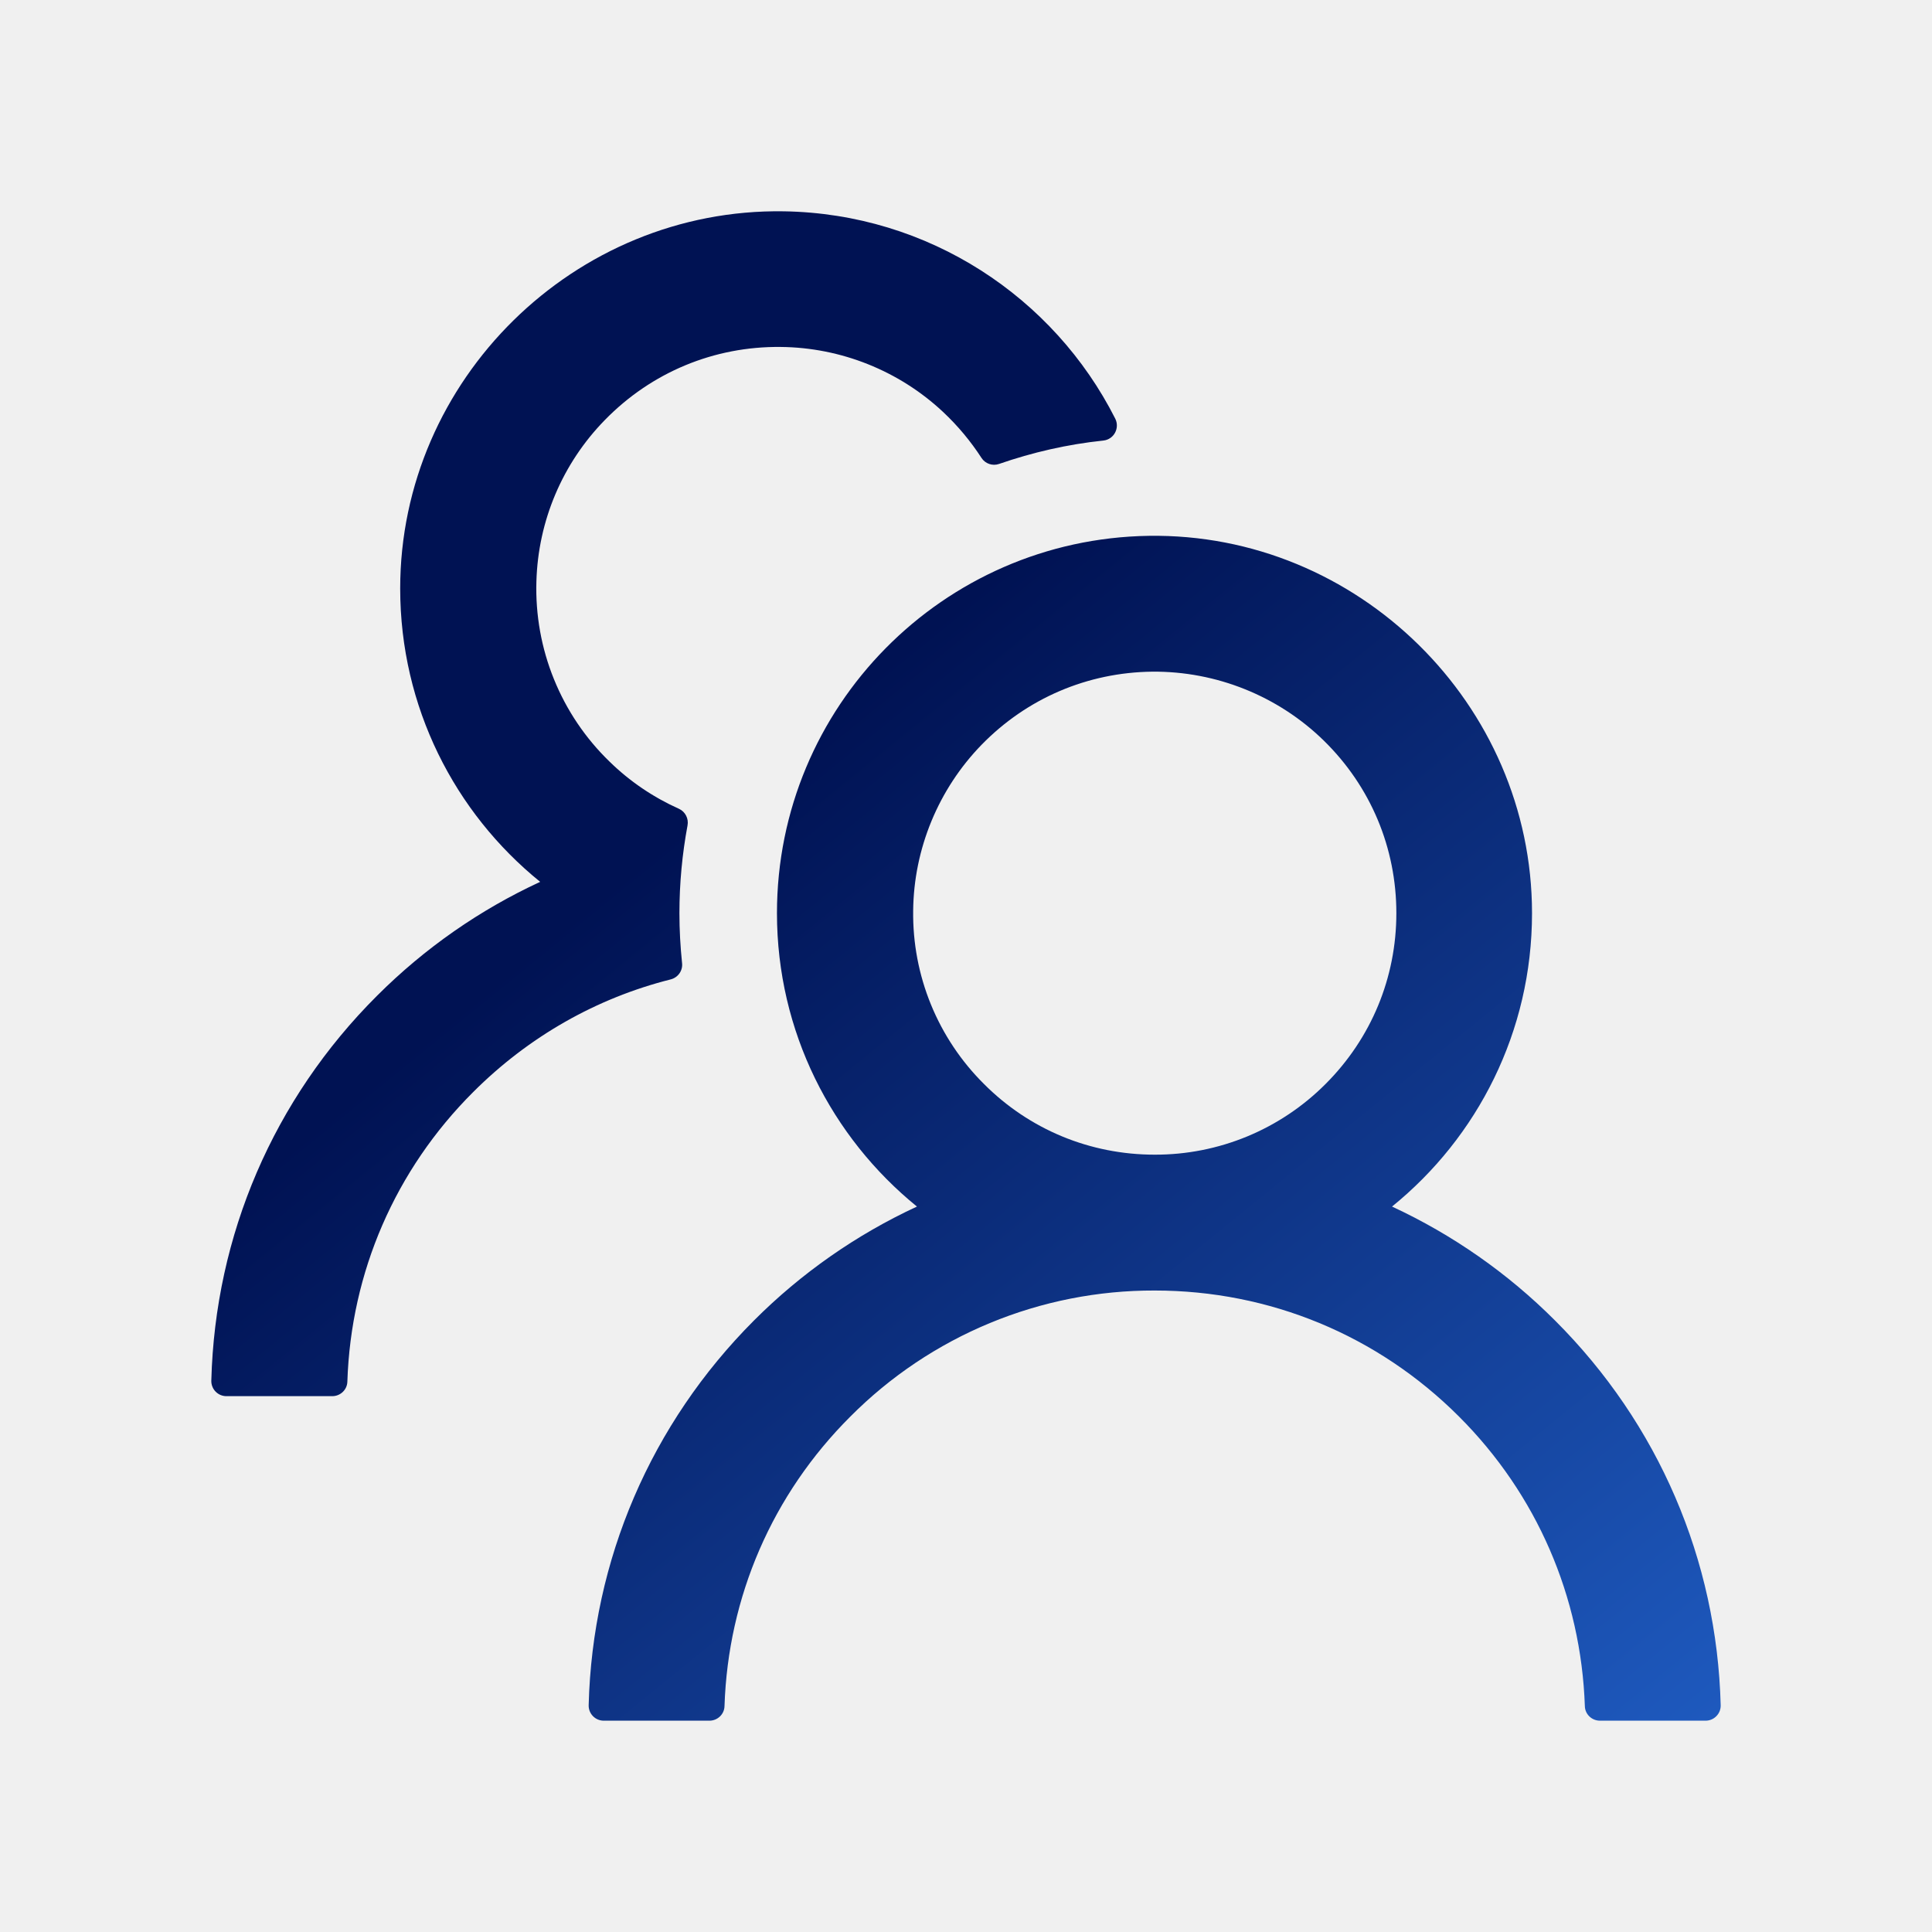
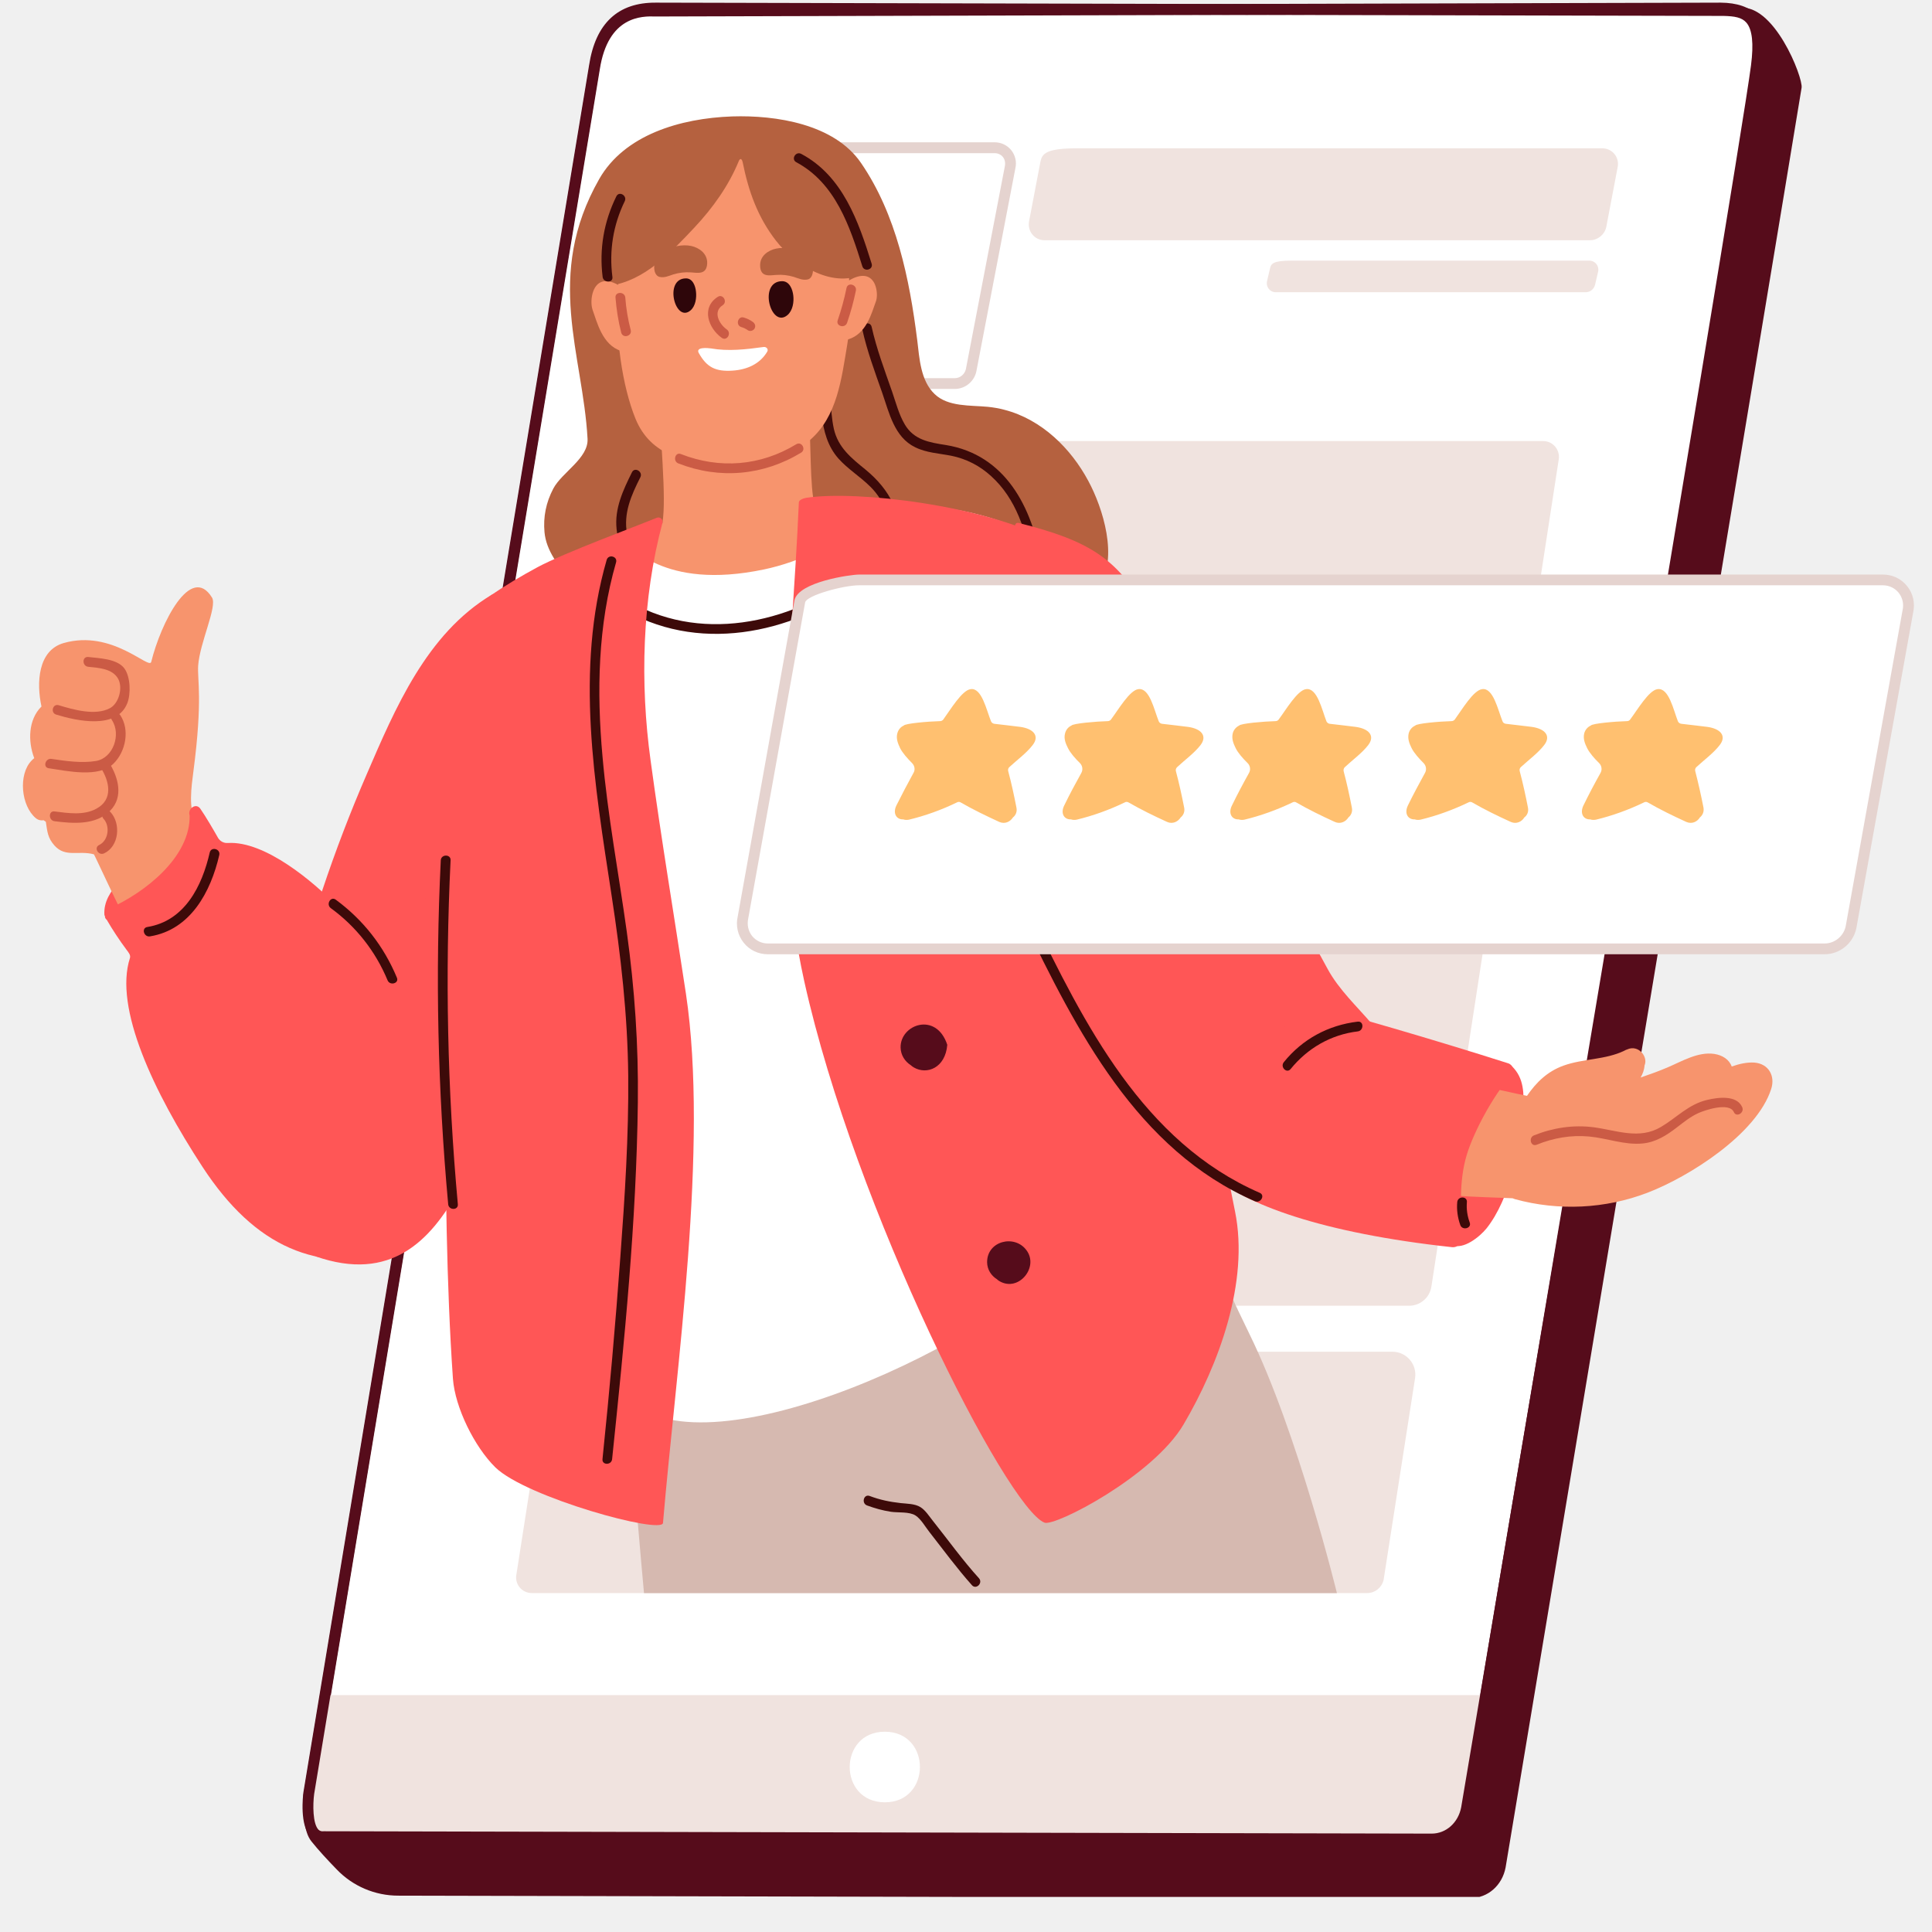
- <svg xmlns="http://www.w3.org/2000/svg" width="72" height="72" viewBox="0 0 72 72" fill="none">
-   <mask id="mask0_329_822" style="mask-type:alpha" maskUnits="userSpaceOnUse" x="0" y="0" width="72" height="72">
-     <path d="M57.952 49.212C56.192 47.45 54.135 46.013 51.877 44.965C55.062 42.384 57.094 38.447 57.094 34.031C57.094 26.241 50.597 19.849 42.806 19.969C35.135 20.088 28.955 26.339 28.955 34.031C28.955 38.447 30.994 42.384 34.172 44.965C31.913 46.012 29.856 47.45 28.097 49.212C24.258 53.058 22.078 58.134 21.938 63.548C21.936 63.623 21.949 63.698 21.976 63.768C22.004 63.838 22.045 63.901 22.097 63.955C22.15 64.009 22.212 64.052 22.282 64.081C22.351 64.11 22.425 64.125 22.5 64.125H26.438C26.74 64.125 26.993 63.886 27 63.584C27.134 59.505 28.786 55.687 31.69 52.791C33.176 51.297 34.944 50.112 36.89 49.306C38.837 48.5 40.924 48.088 43.031 48.094C47.313 48.094 51.342 49.76 54.373 52.791C57.27 55.687 58.922 59.505 59.063 63.584C59.07 63.886 59.323 64.125 59.625 64.125H63.563C63.638 64.125 63.712 64.11 63.781 64.081C63.85 64.052 63.913 64.009 63.965 63.955C64.018 63.901 64.059 63.838 64.087 63.768C64.114 63.698 64.127 63.623 64.125 63.548C63.984 58.134 61.805 53.058 57.952 49.212ZM43.031 43.031C40.627 43.031 38.363 42.096 36.668 40.395C35.818 39.551 35.146 38.544 34.693 37.435C34.24 36.327 34.015 35.138 34.031 33.94C34.053 31.634 34.974 29.405 36.584 27.752C38.271 26.023 40.528 25.059 42.94 25.031C45.324 25.01 47.637 25.938 49.339 27.605C51.082 29.313 52.038 31.598 52.038 34.031C52.038 36.436 51.103 38.693 49.402 40.395C48.567 41.233 47.574 41.898 46.481 42.351C45.387 42.803 44.215 43.035 43.031 43.031ZM25.418 35.887C25.355 35.276 25.32 34.657 25.32 34.031C25.32 32.913 25.425 31.823 25.622 30.762C25.671 30.509 25.538 30.248 25.306 30.143C24.349 29.714 23.471 29.123 22.711 28.378C21.816 27.511 21.112 26.466 20.644 25.311C20.175 24.156 19.953 22.916 19.99 21.67C20.053 19.413 20.96 17.269 22.542 15.652C24.279 13.873 26.613 12.902 29.096 12.93C31.338 12.951 33.504 13.816 35.142 15.349C35.698 15.87 36.176 16.446 36.577 17.065C36.717 17.283 36.992 17.374 37.231 17.29C38.468 16.861 39.776 16.558 41.119 16.418C41.513 16.376 41.738 15.954 41.562 15.602C39.277 11.081 34.608 7.959 29.208 7.875C21.41 7.755 14.914 14.147 14.914 21.93C14.914 26.346 16.945 30.284 20.131 32.864C17.895 33.898 15.835 35.325 14.049 37.111C10.195 40.957 8.016 46.033 7.875 51.455C7.873 51.53 7.886 51.604 7.914 51.674C7.941 51.744 7.982 51.808 8.035 51.861C8.087 51.915 8.15 51.958 8.219 51.987C8.288 52.016 8.363 52.031 8.438 52.031H12.382C12.685 52.031 12.938 51.792 12.945 51.49C13.078 47.412 14.731 43.594 17.635 40.697C19.702 38.63 22.233 37.195 24.996 36.499C25.27 36.429 25.453 36.169 25.418 35.887Z" fill="#E14D2A" />
-   </mask>
-   <g mask="url(#mask0_329_822)">
-     <rect width="72" height="72" fill="url(#paint0_linear_329_822)" />
+ <svg xmlns="http://www.w3.org/2000/svg" width="72" zoomAndPan="magnify" viewBox="0 0 54 54" height="72" preserveAspectRatio="xMidYMid meet" version="1.0">
+   <defs>
+     <clipPath id="ce5040490f">
+       <path d="M 8 0.031 L 51 0.031 L 51 53.02 L 8 53.02 Z M 8 0.031 " clip-rule="nonzero" />
+     </clipPath>
+     <clipPath id="60729d6d11">
+       <path d="M 8 0.031 L 50 0.031 L 50 52 L 8 52 Z M 8 0.031 " clip-rule="nonzero" />
+     </clipPath>
+     <clipPath id="9cc60012a6">
+       <path d="M 8 0.031 L 50 0.031 L 50 52 L 8 52 Z M 8 0.031 " clip-rule="nonzero" />
+     </clipPath>
+     <clipPath id="d5f0d50f96">
+       <path d="M 0.492 16 L 7 16 L 7 26 L 0.492 26 Z M 0.492 16 " clip-rule="nonzero" />
+     </clipPath>
+     <clipPath id="a422ecc899">
+       <path d="M 20 16 L 53.508 16 L 53.508 27 L 20 27 Z M 20 16 " clip-rule="nonzero" />
+     </clipPath>
+     <clipPath id="1358870723">
+       <path d="M 20.594 16.051 L 53.496 16.051 L 53.496 26.703 L 20.594 26.703 Z M 20.594 16.051 " clip-rule="nonzero" />
+     </clipPath>
+   </defs>
+   <g clip-path="url(#ce5040490f)">
+     <path fill="#560c1b" d="M 50.355 2.453 C 49.926 5.117 42.098 52.109 42.082 52.195 C 41.988 52.699 41.582 53.051 41.109 53.051 L 11.129 52.984 C 10.48 52.984 9.859 52.719 9.41 52.25 C 9.16 51.992 8.898 51.711 8.703 51.465 C 8.488 51.195 8.434 50.664 8.609 49.656 L 17.938 2.383 C 17.988 2.102 18.258 1.879 18.543 1.879 L 48.574 0.227 C 49.57 0.035 50.402 2.172 50.355 2.453 " fill-opacity="1" fill-rule="nonzero" />
  </g>
-   <defs>
-     <linearGradient id="paint0_linear_329_822" x1="29" y1="28" x2="68" y2="76" gradientUnits="userSpaceOnUse">
-       <stop stop-color="#001253" />
-       <stop offset="1" stop-color="#256AD7" />
-     </linearGradient>
-   </defs>
+   <g clip-path="url(#60729d6d11)">
+     <path fill="#ffffff" d="M 49.215 1.176 C 49.129 3.273 44.27 30.938 42.094 44.004 C 41.883 45.254 41.699 46.367 41.539 47.309 C 41.195 49.375 40.992 50.609 40.988 50.625 C 40.895 51.129 40.488 51.484 40.016 51.48 L 9.059 51.414 C 8.723 51.414 8.629 50.199 8.629 50.199 L 16.613 1.93 C 16.875 0.199 18.082 0.309 18.367 0.309 L 48.094 0.227 C 48.379 0.227 49.25 0.273 49.215 1.176 " fill-opacity="1" fill-rule="nonzero" />
+     <path fill="#560c1b" d="M 8.781 50.203 C 8.824 50.715 8.957 51.227 9.062 51.266 L 40.016 51.332 C 40.422 51.332 40.758 51.031 40.84 50.598 C 40.848 50.547 41.074 49.191 41.391 47.281 C 41.547 46.344 41.734 45.227 41.941 43.977 C 42.637 39.816 43.59 34.25 44.598 28.352 C 46.664 16.277 49.008 2.59 49.062 1.172 L 49.215 1.176 L 49.062 1.172 C 49.074 0.938 49.016 0.762 48.895 0.633 C 48.734 0.469 48.461 0.379 48.094 0.379 L 18.367 0.461 L 18.32 0.461 C 17.953 0.449 16.992 0.434 16.762 1.953 Z M 40.016 51.633 C 40.012 51.633 9.059 51.566 9.059 51.566 C 8.645 51.562 8.52 50.715 8.48 50.211 C 8.48 50.199 8.48 50.188 8.48 50.176 L 16.465 1.906 C 16.641 0.727 17.27 0.137 18.324 0.156 L 18.367 0.156 L 48.094 0.074 C 48.551 0.078 48.895 0.195 49.113 0.426 C 49.293 0.613 49.379 0.867 49.363 1.184 C 49.309 2.621 47.066 15.73 44.895 28.402 C 43.887 34.301 42.934 39.867 42.242 44.027 C 42.031 45.277 41.848 46.391 41.691 47.332 C 41.164 50.488 41.137 50.645 41.133 50.66 C 41.027 51.23 40.566 51.633 40.016 51.633 " fill-opacity="1" fill-rule="nonzero" />
+   </g>
+   <path fill="#f0e3df" d="M 39.387 36.496 C 39.695 36.496 39.961 36.27 40.008 35.961 L 43.562 12.875 C 43.625 12.594 43.418 12.328 43.133 12.328 L 20.352 12.328 C 19.484 12.328 19.375 12.484 19.328 12.695 L 15.777 35.766 C 15.719 36.148 16.012 36.496 16.398 36.496 L 39.387 36.496 " fill-opacity="1" fill-rule="nonzero" />
+   <path fill="#f0e3df" d="M 39.551 38.523 L 38.672 44.16 C 38.621 44.375 38.43 44.527 38.215 44.527 L 14.867 44.527 C 14.578 44.527 14.371 44.266 14.438 43.98 L 15.32 38.324 C 15.367 38.012 15.637 37.781 15.953 37.781 L 38.918 37.781 C 39.312 37.781 39.613 38.133 39.551 38.523 " fill-opacity="1" fill-rule="nonzero" />
+   <path fill="#f0e3df" d="M 9.086 47.379 L 8.629 50.117 C 8.629 50.117 8.242 51.316 9.059 51.332 L 40.016 51.402 C 40.488 51.402 40.895 51.047 40.988 50.551 C 40.992 50.527 41.188 49.355 41.516 47.379 L 9.086 47.379 " fill-opacity="1" fill-rule="nonzero" />
+   <path fill="#ffffff" d="M 24.734 48.402 C 23.426 48.398 23.418 50.371 24.73 50.375 C 26.035 50.379 26.043 48.406 24.734 48.402 " fill-opacity="1" fill-rule="nonzero" />
+   <g clip-path="url(#9cc60012a6)">
+     <path fill="#560c1b" d="M 9.059 51.184 C 9.059 51.184 40.016 51.25 40.016 51.25 C 40.418 51.25 40.758 50.945 40.84 50.516 C 40.906 50.137 48.598 4.523 48.941 1.828 C 49.02 1.215 48.977 0.824 48.812 0.633 C 48.684 0.484 48.477 0.453 48.18 0.445 L 18.328 0.379 C 17.996 0.375 16.992 0.363 16.762 1.871 L 8.781 50.141 C 8.742 50.434 8.738 50.973 8.902 51.141 C 8.941 51.176 8.984 51.191 9.043 51.184 C 9.047 51.184 9.055 51.184 9.059 51.184 Z M 40.016 51.551 C 40.016 51.551 9.066 51.484 9.066 51.484 C 8.918 51.496 8.789 51.453 8.688 51.352 C 8.367 51.023 8.469 50.191 8.48 50.098 L 16.465 1.824 C 16.645 0.652 17.273 0.066 18.332 0.074 L 18.367 0.074 L 48.184 0.145 C 48.484 0.148 48.82 0.18 49.043 0.438 C 49.27 0.699 49.332 1.152 49.242 1.863 C 48.922 4.371 41.195 50.266 41.137 50.57 C 41.027 51.148 40.566 51.551 40.016 51.551 " fill-opacity="1" fill-rule="nonzero" />
+   </g>
+   <path fill="#ffffff" d="M 27.801 4.129 L 21.891 4.129 C 21.676 4.129 20.918 4.281 20.867 4.496 L 19.777 10.176 C 19.715 10.457 19.922 10.719 20.207 10.719 L 26.688 10.719 C 26.902 10.719 27.094 10.566 27.141 10.355 L 28.234 4.672 C 28.297 4.391 28.09 4.129 27.801 4.129 " fill-opacity="1" fill-rule="nonzero" />
+   <path fill="#e5d3cf" d="M 21.891 4.281 C 21.645 4.281 21.074 4.434 21.012 4.539 L 19.926 10.203 C 19.902 10.301 19.926 10.391 19.98 10.461 C 20.035 10.531 20.117 10.57 20.207 10.57 L 26.688 10.57 C 26.832 10.57 26.961 10.465 26.996 10.32 L 28.086 4.645 C 28.105 4.551 28.086 4.457 28.031 4.387 C 27.977 4.32 27.891 4.281 27.801 4.281 Z M 26.688 10.871 L 20.207 10.871 C 20.023 10.871 19.855 10.789 19.742 10.648 C 19.629 10.508 19.59 10.324 19.629 10.145 L 20.719 4.465 C 20.805 4.09 21.789 3.977 21.891 3.977 L 27.801 3.977 C 27.984 3.977 28.152 4.059 28.266 4.199 C 28.379 4.344 28.422 4.527 28.379 4.707 L 27.289 10.383 C 27.227 10.668 26.973 10.871 26.688 10.871 " fill-opacity="1" fill-rule="nonzero" />
+   <path fill="#b5613f" d="M 28.07 11.453 C 27.922 11.414 27.77 11.387 27.613 11.371 C 27.121 11.324 26.5 11.375 26.125 11.016 C 25.73 10.641 25.699 10.02 25.637 9.508 C 25.422 7.801 25.055 5.996 24.066 4.555 C 23.32 3.465 21.688 3.215 20.465 3.254 C 19.012 3.305 17.449 3.77 16.746 5.008 C 15.211 7.711 16.293 9.898 16.422 12.262 C 16.453 12.809 15.707 13.199 15.465 13.656 C 15.262 14.043 15.18 14.445 15.219 14.875 C 15.312 15.895 16.602 16.723 17.215 17.531 C 17.301 17.645 17.438 17.664 17.555 17.629 C 18.375 18.129 19.57 18.113 20.492 18.172 C 22.141 18.277 23.797 18.27 25.445 18.148 C 26.363 18.082 27.293 18.039 28.199 17.875 C 28.992 17.73 30.047 17.523 30.453 16.793 C 30.504 16.707 30.539 16.617 30.598 16.539 C 30.637 16.488 30.68 16.441 30.715 16.391 C 31.266 15.598 30.828 14.199 30.418 13.441 C 29.938 12.543 29.121 11.723 28.07 11.453 " fill-opacity="1" fill-rule="nonzero" />
+   <path fill="#f7946d" d="M 25.176 14.516 C 21.738 13.594 18.027 14.172 15.203 16.395 C 15.125 16.453 15.09 16.527 15.086 16.598 C 14.629 17.227 15.52 18.793 15.84 19.289 C 16.707 20.637 18.078 21.863 19.652 22.281 C 23.523 23.312 24.965 18.008 25.293 15.113 C 25.473 14.953 25.477 14.598 25.176 14.516 " fill-opacity="1" fill-rule="nonzero" />
+   <path fill="#f7946d" d="M 18.32 9.781 C 18.387 10.848 18.461 11.906 18.52 12.965 C 18.559 13.699 18.574 14.227 18.516 14.613 C 18.453 15.004 18.234 15.223 18 15.406 C 18.762 16.141 20.301 16.094 21.281 15.938 C 22.176 15.793 23.113 15.262 23.672 14.547 C 23.488 14.48 23.211 14.398 23.031 14.352 C 22.91 14.316 22.812 14.227 22.773 14.109 C 22.629 13.672 22.672 12.191 22.605 11.617 C 22.5 10.727 22.293 10.535 22.199 9.648 C 22.191 9.578 22.148 9.531 22.098 9.504 C 21.785 8.848 21.043 8.762 20.352 8.848 C 19.668 8.934 18.707 8.969 18.203 9.469 C 18.082 9.59 18.188 9.754 18.32 9.781 " fill-opacity="1" fill-rule="nonzero" />
+   <path fill="#f0e3df" d="M 44.781 4.145 L 30.105 4.145 C 29.238 4.145 29.129 4.297 29.082 4.512 L 28.766 6.168 C 28.703 6.453 28.91 6.715 29.195 6.715 L 44.441 6.715 C 44.656 6.715 44.848 6.559 44.895 6.348 L 45.211 4.688 C 45.277 4.406 45.07 4.145 44.781 4.145 " fill-opacity="1" fill-rule="nonzero" />
+   <path fill="#f0e3df" d="M 44.422 7.285 L 36.082 7.285 C 35.59 7.285 35.527 7.371 35.5 7.492 L 35.414 7.859 C 35.379 8.02 35.496 8.168 35.656 8.168 L 44.32 8.168 C 44.445 8.168 44.551 8.082 44.582 7.961 L 44.668 7.594 C 44.703 7.434 44.586 7.285 44.422 7.285 " fill-opacity="1" fill-rule="nonzero" />
+   <path fill="#d6b9b0" d="M 34.918 37.277 C 34.074 35.562 33.363 33.766 32.324 32.18 C 32.211 32.008 32.039 31.961 31.879 31.992 C 29.395 29.629 27.172 27.312 23.535 27.434 C 22.09 27.48 20.664 27.977 19.488 28.824 C 19.051 29.137 17.707 30.156 17.734 30.91 C 17.715 30.953 17.707 31 17.703 31.051 C 17.613 33.086 17.211 35.195 17.391 37.277 C 17.609 39.793 17.762 41.945 18 44.527 L 37.367 44.527 C 37.367 44.527 36.273 40.035 34.918 37.277 " fill-opacity="1" fill-rule="nonzero" />
+   <path fill="#3d0a09" d="M 24.102 9.207 C 24.234 9.809 24.453 10.395 24.656 10.973 C 24.852 11.535 24.996 12.219 25.578 12.5 C 25.891 12.656 26.246 12.672 26.586 12.738 C 27.008 12.824 27.383 13.016 27.699 13.305 C 28.406 13.941 28.691 14.875 28.844 15.785 C 28.871 15.957 29.133 15.887 29.105 15.715 C 28.852 14.176 28.098 12.707 26.434 12.438 C 25.977 12.367 25.543 12.297 25.289 11.863 C 25.125 11.586 25.039 11.25 24.934 10.945 C 24.727 10.352 24.5 9.75 24.363 9.137 C 24.324 8.965 24.062 9.035 24.102 9.207 " fill-opacity="1" fill-rule="nonzero" />
+   <path fill="#3d0a09" d="M 17.664 13.199 C 17.414 13.703 17.172 14.215 17.234 14.789 C 17.293 15.363 17.609 15.871 17.91 16.348 C 18.004 16.496 18.238 16.359 18.145 16.211 C 17.891 15.812 17.621 15.395 17.527 14.922 C 17.418 14.348 17.645 13.84 17.898 13.34 C 17.977 13.184 17.742 13.043 17.664 13.199 " fill-opacity="1" fill-rule="nonzero" />
+   <path fill="#3d0a09" d="M 22.922 10.258 C 22.961 11.098 22.836 12.141 23.434 12.816 C 23.699 13.113 24.047 13.324 24.328 13.605 C 24.758 14.031 24.945 14.617 24.844 15.215 C 24.816 15.387 25.078 15.461 25.105 15.289 C 25.258 14.391 24.871 13.684 24.191 13.125 C 23.797 12.805 23.422 12.508 23.305 11.98 C 23.188 11.43 23.223 10.82 23.195 10.258 C 23.188 10.082 22.914 10.082 22.922 10.258 " fill-opacity="1" fill-rule="nonzero" />
+   <path fill="#f7946d" d="M 23.516 6.207 C 23.473 5.988 23.793 5.988 23.707 5.789 C 23.227 4.641 22.086 4.148 20.91 4.051 C 20.82 4.043 20.75 4.059 20.688 4.09 C 19.793 4.102 19.25 4.082 18.562 4.68 C 16.906 6.121 17.031 9.898 17.762 11.703 C 18.188 12.746 19.184 12.938 20.184 12.996 C 21.02 13.043 21.891 12.938 22.633 12.305 C 23.402 11.645 23.52 10.586 23.68 9.637 C 23.855 8.621 23.723 7.227 23.516 6.207 " fill-opacity="1" fill-rule="nonzero" />
+   <path fill="#ffffff" d="M 30.836 20.828 C 31.027 20.309 31.176 19.773 31.281 19.223 C 31.289 19.184 31.281 19.152 31.27 19.121 C 31.223 17.695 30.262 15.887 29.125 15.062 C 29.074 15.027 29.027 15.023 28.984 15.043 C 28.914 14.992 28.84 14.945 28.758 14.906 C 27.816 14.422 26.766 14.211 25.719 14.109 C 25.191 14.059 24.184 13.852 24.109 14.094 C 23.797 15.145 22.289 15.719 21.363 15.914 C 18.473 16.523 17.621 15.16 17.48 15.23 C 16.102 15.941 14.75 16.164 13.547 17.164 C 13.289 17.379 13.039 17.605 12.801 17.848 C 11.711 18.957 11.555 20.523 11.469 22.004 C 11.406 22.062 11.375 22.168 11.449 22.254 C 11.828 22.719 12.262 23.125 12.758 23.461 C 12.961 23.598 13.172 23.719 13.383 23.84 C 13.492 27.426 15.352 36.32 17.66 39.176 C 19.789 41.141 27.605 37.738 30.477 34.578 C 32.062 32.832 31.402 24.02 30.836 20.828 " fill-opacity="1" fill-rule="nonzero" />
+   <path fill="#3d0a09" d="M 17.32 16.969 C 19.465 18.285 22.094 17.734 24.039 16.328 C 24.18 16.227 24.043 15.988 23.902 16.094 C 22.031 17.441 19.523 18.004 17.457 16.734 C 17.309 16.645 17.172 16.879 17.32 16.969 " fill-opacity="1" fill-rule="nonzero" />
+   <path fill="#ff5656" d="M 34.52 33.863 C 33.535 29.012 32.254 20.984 30.387 16.363 C 30.227 15.977 29.75 15.328 29.383 15.125 C 27.531 14.121 23.941 13.699 22.535 13.914 C 22.461 13.926 22.328 13.973 22.328 14.043 C 22.137 18.543 21.492 22.969 22.48 27.43 C 23.902 33.828 28.141 42.148 29.195 42.559 C 29.492 42.672 32.234 41.254 33.082 39.812 C 34.07 38.133 34.918 35.828 34.52 33.863 " fill-opacity="1" fill-rule="nonzero" />
+   <path fill="#560c1b" d="M 24.848 22.742 C 24.34 22.457 23.672 22.855 23.684 23.441 C 23.688 23.707 23.836 23.926 24.039 24.055 C 24.07 24.082 24.105 24.109 24.141 24.133 C 24.383 24.27 24.676 24.266 24.91 24.109 C 25.395 23.781 25.355 23.031 24.848 22.742 " fill-opacity="1" fill-rule="nonzero" />
+   <path fill="#560c1b" d="M 25.172 29.277 C 25.176 29.492 25.293 29.668 25.457 29.773 C 25.484 29.797 25.512 29.82 25.543 29.836 C 25.906 30.047 26.422 29.852 26.477 29.203 C 26.168 28.266 25.16 28.633 25.172 29.277 " fill-opacity="1" fill-rule="nonzero" />
+   <path fill="#ff5656" d="M 13.906 16.816 C 13.84 16.719 13.875 16.543 13.742 16.625 C 11.922 17.715 11.043 19.805 10.25 21.641 C 9.332 23.758 8.605 25.945 8.055 28.184 C 7.98 28.223 8.789 35.105 8.824 35.117 C 10.922 35.848 12.031 34.676 12.809 33.285 C 13.816 31.477 14.391 29.637 14.582 27.574 C 14.68 26.504 14.711 25.43 14.793 24.355 C 14.883 23.168 15.117 22.02 15.297 20.844 C 15.504 19.496 15.711 17.082 13.906 16.816 " fill-opacity="1" fill-rule="nonzero" />
+   <path fill="#ff5656" d="M 42.258 29.801 C 42.211 29.754 42.152 29.723 42.125 29.762 C 41.871 29.715 41.547 30.012 41.406 30.176 C 41.074 30.562 40.898 31.094 40.758 31.574 C 40.574 32.191 40.465 32.836 40.438 33.48 C 40.426 33.785 40.207 34.609 40.578 34.793 C 40.895 34.953 41.371 34.555 41.547 34.336 C 41.887 33.91 42.102 33.352 42.266 32.84 C 42.453 32.254 42.559 31.641 42.578 31.027 C 42.594 30.574 42.605 30.137 42.258 29.801 " fill-opacity="1" fill-rule="nonzero" />
+   <path fill="#560c1b" d="M 27.59 35.285 C 27.594 35.488 27.707 35.656 27.863 35.754 C 27.887 35.777 27.914 35.797 27.941 35.812 C 28.473 36.117 29.043 35.418 28.691 34.945 C 28.359 34.492 27.582 34.684 27.59 35.285 " fill-opacity="1" fill-rule="nonzero" />
+   <path fill="#ff5656" d="M 39.086 30.34 C 39.148 28.965 37.734 28.242 37.105 27.078 C 36.258 25.516 35.402 23.961 34.539 22.414 C 33.605 20.75 33.012 18.508 31.98 16.902 C 31.16 15.621 30.488 15.121 28.473 14.617 C 28.316 14.582 28.379 14.844 28.367 14.883 C 28.023 16.566 27.637 18.242 27.328 19.93 C 27.055 21.434 27.742 24.023 28.332 25.383 C 29.668 28.473 33.301 33.902 35.465 33.34 C 36.547 33.062 39.031 31.52 39.086 30.34 " fill-opacity="1" fill-rule="nonzero" />
+   <path fill="#f7946d" d="M 49.504 30.441 C 49.625 30.074 49.434 29.727 49.027 29.699 C 48.828 29.688 48.617 29.734 48.402 29.809 C 48.332 29.613 48.141 29.492 47.914 29.457 C 47.457 29.391 47.012 29.664 46.605 29.836 C 46.359 29.941 46.109 30.031 45.855 30.117 C 45.914 30.016 45.957 29.906 45.965 29.781 C 46.074 29.535 45.793 29.188 45.48 29.332 C 45.453 29.34 45.426 29.352 45.402 29.367 C 44.871 29.625 44.25 29.586 43.699 29.785 C 43.246 29.949 42.938 30.254 42.68 30.629 C 42.016 30.5 40.336 30.07 40.16 30.238 C 39.379 30.992 39.098 32.094 39.398 33.133 C 39.484 33.438 41.516 33.453 42.277 33.492 C 42.297 33.5 42.316 33.508 42.34 33.516 C 43.559 33.852 44.871 33.789 46.051 33.336 C 47.211 32.891 49.098 31.699 49.504 30.441 " fill-opacity="1" fill-rule="nonzero" />
+   <path fill="#ff5656" d="M 3.473 24.695 C 3.453 24.637 3.379 24.609 3.332 24.66 C 3.086 24.906 2.895 25.211 2.918 25.57 C 2.922 25.586 2.926 25.598 2.934 25.609 C 2.93 25.664 2.973 25.723 3.039 25.707 C 3.23 25.668 3.488 25.621 3.57 25.418 C 3.66 25.199 3.547 24.902 3.473 24.695 " fill-opacity="1" fill-rule="nonzero" />
+   <g clip-path="url(#d5f0d50f96)">
+     <path fill="#f7946d" d="M 5.926 16.703 C 5.332 15.738 4.492 17.422 4.227 18.5 C 4.172 18.73 3.137 17.586 1.781 17.973 C 1.055 18.18 1.016 19.094 1.16 19.75 C 1.156 19.75 1.156 19.754 1.152 19.754 C 0.789 20.121 0.777 20.719 0.957 21.191 C 0.934 21.211 0.906 21.23 0.883 21.258 C 0.504 21.648 0.59 22.527 1 22.867 C 1.07 22.926 1.148 22.938 1.219 22.926 C 1.242 22.941 1.258 22.953 1.281 22.969 C 1.324 23.25 1.332 23.418 1.523 23.633 C 1.832 23.977 2.195 23.762 2.625 23.879 C 2.637 23.879 3.363 25.473 3.617 25.902 C 3.684 26.023 6.262 24.523 6.309 24.223 C 6.027 23.82 5.75 23.41 5.488 22.992 C 5.254 22.617 5.352 21.984 5.406 21.559 C 5.672 19.527 5.512 19.012 5.539 18.602 C 5.586 17.953 6.078 16.953 5.926 16.703 " fill-opacity="1" fill-rule="nonzero" />
+   </g>
+   <path fill="#ff5656" d="M 41 32.266 C 41.184 31.664 41.703 30.66 42.246 30.039 C 42.34 29.934 42.289 29.762 42.152 29.719 C 40.133 29.074 37.363 28.266 36.863 28.176 C 36.387 28.086 35.887 28.852 35.414 29.062 C 34.906 29.289 34.676 29.992 34.496 30.477 C 34.211 31.242 33.816 32.781 33.875 32.832 C 34.766 33.656 36.945 34.465 40.586 34.859 C 40.723 34.875 40.84 34.77 40.84 34.637 C 40.844 33.805 40.766 33.031 41 32.266 " fill-opacity="1" fill-rule="nonzero" />
+   <path fill="#3d0a09" d="M 28.602 25.73 C 30.082 28.793 31.777 32.145 35.074 33.574 C 35.23 33.645 35.371 33.41 35.211 33.34 C 31.957 31.926 30.301 28.617 28.836 25.59 C 28.758 25.434 28.523 25.57 28.602 25.73 " fill-opacity="1" fill-rule="nonzero" />
+   <path fill="#ff5656" d="M 19.172 27.773 C 18.844 25.602 18.48 23.434 18.184 21.254 C 17.887 19.102 17.945 16.742 18.516 14.613 C 18.539 14.52 18.449 14.434 18.355 14.473 C 17.77 14.715 15.777 15.449 15.02 15.855 C 14.121 16.344 13.223 16.906 12.508 17.664 C 11.406 18.828 10.438 22.324 10.113 23.441 C 10.078 23.57 10.184 23.656 10.289 23.652 C 10.324 23.715 12.422 25.625 12.52 25.586 C 12.523 26.211 12.297 33.344 12.66 38.539 C 12.719 39.34 13.262 40.441 13.848 41.016 C 14.711 41.855 18.504 42.895 18.531 42.566 C 18.898 38.23 19.812 32.059 19.172 27.773 " fill-opacity="1" fill-rule="nonzero" />
+   <g clip-path="url(#a422ecc899)">
+     <path fill="#ffffff" d="M 52.629 16.211 L 24.012 16.211 C 23.66 16.211 22.434 16.457 22.355 16.801 L 20.766 25.641 C 20.664 26.098 21 26.523 21.461 26.523 L 50.996 26.523 C 51.348 26.523 51.656 26.273 51.734 25.93 L 53.324 17.09 C 53.43 16.633 53.094 16.211 52.629 16.211 " fill-opacity="1" fill-rule="nonzero" />
+   </g>
+   <g clip-path="url(#1358870723)">
+     <path fill="#e5d3cf" d="M 24.012 16.359 C 23.582 16.359 22.551 16.637 22.504 16.836 L 20.914 25.668 C 20.875 25.848 20.914 26.023 21.02 26.16 C 21.129 26.293 21.289 26.371 21.461 26.371 L 50.996 26.371 C 51.277 26.371 51.523 26.172 51.586 25.898 L 53.176 17.062 C 53.219 16.883 53.176 16.707 53.07 16.57 C 52.965 16.438 52.801 16.359 52.629 16.359 Z M 50.996 26.672 L 21.461 26.672 C 21.195 26.672 20.949 26.555 20.785 26.348 C 20.621 26.141 20.559 25.871 20.621 25.609 L 22.207 16.773 C 22.324 16.262 23.777 16.059 24.012 16.059 L 52.629 16.059 C 52.895 16.059 53.141 16.176 53.305 16.383 C 53.473 16.59 53.531 16.859 53.473 17.121 L 51.883 25.957 C 51.789 26.375 51.418 26.672 50.996 26.672 " fill-opacity="1" fill-rule="nonzero" />
+   </g>
+   <path fill="#ff5656" d="M 12.07 29.434 C 11.098 28.117 10.543 26.496 9.41 25.316 C 8.773 24.656 7.406 23.496 6.367 23.562 C 6.258 23.57 6.152 23.516 6.094 23.418 C 5.969 23.195 5.742 22.809 5.598 22.602 C 5.473 22.426 5.234 22.613 5.301 22.793 C 5.32 23.953 4.066 24.941 3.051 25.395 C 2.969 25.434 2.941 25.5 2.953 25.566 C 2.945 25.602 2.945 25.641 2.969 25.684 C 3.145 25.988 3.336 26.277 3.543 26.555 C 3.59 26.617 3.656 26.695 3.633 26.773 C 3.18 28.168 4.293 30.523 5.664 32.621 C 7.129 34.859 8.867 35.602 11.133 35.035 C 11.34 34.984 11.629 33.438 11.809 32.934 C 12.184 31.895 12.266 30.793 12.086 29.707 C 12.082 29.688 12.074 29.676 12.062 29.664 C 12.109 29.602 12.129 29.516 12.07 29.434 " fill-opacity="1" fill-rule="nonzero" />
+   <path fill="#3d0a09" d="M 12.32 24.043 C 12.164 27.25 12.234 30.461 12.527 33.66 C 12.543 33.832 12.812 33.832 12.797 33.66 C 12.504 30.461 12.438 27.25 12.594 24.043 C 12.602 23.871 12.332 23.871 12.32 24.043 " fill-opacity="1" fill-rule="nonzero" />
+   <path fill="#3d0a09" d="M 37.949 28.555 C 37.129 28.652 36.402 29.043 35.883 29.688 C 35.773 29.824 35.965 30.016 36.074 29.879 C 36.547 29.297 37.199 28.918 37.949 28.828 C 38.121 28.809 38.125 28.535 37.949 28.555 " fill-opacity="1" fill-rule="nonzero" />
+   <path fill="#cb5b45" d="M 48.695 30.945 C 48.539 30.598 48.016 30.672 47.719 30.742 C 47.195 30.863 46.867 31.238 46.422 31.5 C 45.816 31.859 45.188 31.594 44.547 31.508 C 43.977 31.434 43.41 31.52 42.875 31.734 C 42.715 31.797 42.785 32.062 42.949 31.996 C 43.418 31.805 43.914 31.719 44.418 31.766 C 44.918 31.812 45.402 32.008 45.906 31.961 C 46.285 31.926 46.586 31.73 46.879 31.504 C 47.062 31.363 47.246 31.215 47.457 31.117 C 47.641 31.031 48.332 30.797 48.461 31.082 C 48.531 31.242 48.766 31.105 48.695 30.945 " fill-opacity="1" fill-rule="nonzero" />
+   <path fill="#3d0a09" d="M 40.73 33.602 C 40.711 33.816 40.742 34.035 40.816 34.242 C 40.875 34.402 41.141 34.332 41.078 34.168 C 41.012 33.984 40.984 33.797 41 33.602 C 41.016 33.426 40.742 33.426 40.73 33.602 " fill-opacity="1" fill-rule="nonzero" />
+   <path fill="#cb5b45" d="M 1.57 19.973 C 2.141 20.148 3.266 20.402 3.559 19.652 C 3.66 19.395 3.648 18.918 3.477 18.684 C 3.277 18.41 2.766 18.398 2.465 18.363 C 2.289 18.348 2.293 18.617 2.465 18.637 C 2.754 18.668 3.145 18.684 3.305 18.977 C 3.441 19.238 3.316 19.664 3.074 19.793 C 2.668 20.012 2.051 19.836 1.641 19.711 C 1.473 19.66 1.402 19.922 1.57 19.973 " fill-opacity="1" fill-rule="nonzero" />
+   <path fill="#cb5b45" d="M 1.363 21.473 C 1.875 21.547 2.758 21.75 3.172 21.344 C 3.516 21.008 3.633 20.398 3.363 19.992 C 3.266 19.848 3.031 19.98 3.129 20.129 C 3.391 20.523 3.168 21.191 2.68 21.27 C 2.285 21.336 1.828 21.27 1.438 21.211 C 1.266 21.188 1.191 21.449 1.363 21.473 " fill-opacity="1" fill-rule="nonzero" />
+   <path fill="#cb5b45" d="M 1.523 22.953 C 2.047 23.02 2.676 23.07 3.082 22.656 C 3.461 22.27 3.305 21.719 3.047 21.312 C 2.953 21.164 2.719 21.301 2.812 21.449 C 3.062 21.84 3.172 22.348 2.691 22.605 C 2.336 22.797 1.902 22.727 1.523 22.68 C 1.352 22.656 1.352 22.93 1.523 22.953 " fill-opacity="1" fill-rule="nonzero" />
+   <path fill="#3d0a09" d="M 24.234 42.078 C 24.449 42.156 24.668 42.219 24.898 42.254 C 25.102 42.285 25.414 42.246 25.59 42.359 C 25.742 42.457 25.871 42.688 25.98 42.824 C 26.371 43.324 26.746 43.836 27.168 44.309 C 27.285 44.438 27.48 44.246 27.363 44.113 C 26.902 43.605 26.504 43.047 26.074 42.508 C 25.973 42.383 25.867 42.211 25.727 42.125 C 25.57 42.027 25.348 42.031 25.176 42.012 C 24.867 41.977 24.594 41.922 24.305 41.812 C 24.141 41.754 24.07 42.016 24.234 42.078 " fill-opacity="1" fill-rule="nonzero" />
+   <path fill="#b5613f" d="M 22.086 6.953 C 21.953 6.926 21.816 6.922 21.691 6.949 C 21.473 6.996 21.234 7.152 21.246 7.434 C 21.258 7.75 21.496 7.699 21.699 7.684 C 21.863 7.672 22.023 7.691 22.184 7.738 C 22.316 7.781 22.445 7.844 22.582 7.809 C 22.645 7.793 22.691 7.73 22.707 7.664 C 22.793 7.352 22.543 7.113 22.305 7.016 C 22.238 6.988 22.164 6.969 22.086 6.953 " fill-opacity="1" fill-rule="nonzero" />
+   <path fill="#b5613f" d="M 18.922 6.879 C 19.055 6.852 19.195 6.848 19.32 6.875 C 19.535 6.922 19.777 7.082 19.766 7.363 C 19.75 7.68 19.512 7.629 19.309 7.613 C 19.145 7.602 18.984 7.621 18.824 7.668 C 18.695 7.711 18.566 7.773 18.43 7.738 C 18.367 7.723 18.32 7.66 18.301 7.594 C 18.219 7.281 18.465 7.039 18.703 6.945 C 18.773 6.918 18.848 6.895 18.922 6.879 " fill-opacity="1" fill-rule="nonzero" />
+   <path fill="#3d0a09" d="M 16.957 15.648 C 16.066 18.727 16.621 21.93 17.094 25.027 C 17.352 26.703 17.543 28.375 17.559 30.07 C 17.574 31.754 17.465 33.438 17.34 35.117 C 17.203 37.008 17.035 38.898 16.84 40.781 C 16.82 40.957 17.094 40.957 17.109 40.781 C 17.453 37.477 17.789 34.141 17.828 30.812 C 17.848 29.215 17.738 27.633 17.52 26.051 C 17.293 24.414 16.984 22.789 16.84 21.141 C 16.676 19.324 16.711 17.48 17.219 15.719 C 17.27 15.551 17.008 15.48 16.957 15.648 " fill-opacity="1" fill-rule="nonzero" />
+   <path fill="#b5613f" d="M 23.223 4.684 C 22.461 3.715 21.461 3.445 20.188 3.652 C 19.301 3.793 18.48 4.184 17.801 4.766 C 17.484 5.035 17.195 5.348 17.051 5.742 C 16.848 6.297 16.922 6.902 16.996 7.473 C 17 7.484 16.941 7.996 17.043 7.984 C 18.016 7.852 18.754 7.055 19.41 6.359 C 19.926 5.809 20.367 5.191 20.652 4.496 C 20.691 4.41 20.738 4.441 20.758 4.535 C 20.922 5.348 21.176 6.066 21.691 6.73 C 22.227 7.418 23.32 8.113 24.199 7.617 C 24.234 7.68 23.855 5.484 23.223 4.684 " fill-opacity="1" fill-rule="nonzero" />
+   <path fill="#f7946d" d="M 24.457 7.957 C 24.371 7.746 24.164 7.602 23.77 7.816 C 23.738 7.832 23.711 7.848 23.68 7.867 C 23.672 7.926 23.656 7.98 23.637 8.039 C 23.605 8.508 23.398 8.961 23.207 9.414 C 23.305 9.508 23.535 9.539 23.699 9.488 C 24.223 9.336 24.363 8.742 24.48 8.43 C 24.523 8.32 24.523 8.121 24.457 7.957 " fill-opacity="1" fill-rule="nonzero" />
+   <path fill="#f7946d" d="M 17.414 8.051 C 17.375 8.023 17.336 7.996 17.293 7.973 C 16.887 7.738 16.676 7.898 16.586 8.129 C 16.516 8.309 16.52 8.527 16.559 8.648 C 16.684 8.988 16.828 9.641 17.359 9.809 C 17.484 9.848 17.637 9.844 17.754 9.797 C 17.523 9.227 17.352 8.641 17.414 8.051 " fill-opacity="1" fill-rule="nonzero" />
+   <path fill="#2e060a" d="M 22.172 8.254 C 22.152 8.09 22.07 7.859 21.859 7.859 C 21.18 7.867 21.547 9.203 22.012 8.805 C 22.16 8.676 22.195 8.438 22.172 8.254 " fill-opacity="1" fill-rule="nonzero" />
+   <path fill="#2e060a" d="M 19.453 8.152 C 19.438 7.996 19.363 7.777 19.168 7.781 C 18.543 7.789 18.875 9.051 19.305 8.672 C 19.441 8.551 19.473 8.324 19.453 8.152 " fill-opacity="1" fill-rule="nonzero" />
+   <path fill="#ffffff" d="M 21.34 9.699 C 20.855 9.766 20.355 9.824 19.867 9.738 C 19.789 9.727 19.434 9.691 19.531 9.867 C 19.754 10.266 20 10.391 20.477 10.359 C 20.883 10.332 21.242 10.172 21.445 9.828 C 21.484 9.758 21.422 9.688 21.34 9.699 " fill-opacity="1" fill-rule="nonzero" />
+   <path fill="#cb5b45" d="M 20.062 8.297 C 19.59 8.598 19.797 9.176 20.176 9.445 C 20.32 9.543 20.457 9.309 20.312 9.207 C 20.105 9.062 19.914 8.715 20.199 8.531 C 20.344 8.438 20.207 8.203 20.062 8.297 " fill-opacity="1" fill-rule="nonzero" />
+   <path fill="#cb5b45" d="M 20.719 9.141 C 20.785 9.16 20.848 9.191 20.902 9.23 C 20.965 9.273 21.055 9.242 21.09 9.184 C 21.129 9.113 21.102 9.039 21.039 8.996 C 20.965 8.941 20.879 8.902 20.789 8.875 C 20.625 8.824 20.551 9.09 20.719 9.141 " fill-opacity="1" fill-rule="nonzero" />
+   <path fill="#cb5b45" d="M 23.66 8.051 C 23.598 8.355 23.516 8.656 23.414 8.953 C 23.355 9.117 23.617 9.188 23.676 9.023 C 23.777 8.73 23.859 8.43 23.922 8.125 C 23.957 7.953 23.695 7.879 23.66 8.051 " fill-opacity="1" fill-rule="nonzero" />
+   <path fill="#cb5b45" d="M 17.203 8.316 C 17.23 8.648 17.281 8.977 17.363 9.297 C 17.41 9.469 17.672 9.395 17.629 9.227 C 17.551 8.926 17.5 8.625 17.477 8.316 C 17.461 8.145 17.191 8.145 17.203 8.316 " fill-opacity="1" fill-rule="nonzero" />
+   <path fill="#3d0a09" d="M 22.258 4.535 C 23.352 5.121 23.754 6.328 24.102 7.441 C 24.152 7.609 24.414 7.539 24.363 7.371 C 23.996 6.188 23.555 4.918 22.395 4.301 C 22.238 4.219 22.102 4.453 22.258 4.535 " fill-opacity="1" fill-rule="nonzero" />
+   <path fill="#3d0a09" d="M 17.227 5.488 C 16.879 6.195 16.746 6.957 16.844 7.742 C 16.867 7.91 17.141 7.914 17.117 7.742 C 17.023 7.004 17.137 6.293 17.461 5.625 C 17.539 5.469 17.305 5.328 17.227 5.488 " fill-opacity="1" fill-rule="nonzero" />
+   <path fill="#cb5b45" d="M 22.254 12.418 C 21.258 13.023 20.117 13.117 19.031 12.691 C 18.871 12.625 18.797 12.891 18.961 12.953 C 20.109 13.402 21.336 13.293 22.391 12.652 C 22.539 12.562 22.406 12.324 22.254 12.418 " fill-opacity="1" fill-rule="nonzero" />
+   <path fill="#3d0a09" d="M 5.863 23.824 C 5.648 24.766 5.164 25.742 4.117 25.91 C 3.945 25.938 4.02 26.199 4.191 26.172 C 5.328 25.988 5.891 24.926 6.129 23.898 C 6.168 23.727 5.906 23.656 5.863 23.824 " fill-opacity="1" fill-rule="nonzero" />
+   <path fill="#3d0a09" d="M 9.246 25.383 C 9.953 25.898 10.496 26.59 10.832 27.398 C 10.895 27.559 11.16 27.488 11.094 27.328 C 10.727 26.445 10.152 25.711 9.383 25.145 C 9.242 25.043 9.105 25.277 9.246 25.383 " fill-opacity="1" fill-rule="nonzero" />
+   <path fill="#ffc070" d="M 28.867 20.82 C 29.059 20.57 28.891 20.367 28.512 20.316 C 28.414 20.301 27.945 20.25 27.789 20.23 C 27.75 20.223 27.715 20.199 27.699 20.16 C 27.57 19.844 27.441 19.215 27.129 19.262 C 26.887 19.293 26.566 19.836 26.363 20.113 C 26.34 20.141 26.309 20.156 26.27 20.156 C 25.953 20.164 25.297 20.219 25.258 20.281 C 25.172 20.32 25.109 20.395 25.082 20.492 C 25.039 20.645 25.098 20.781 25.16 20.914 C 25.227 21.047 25.367 21.203 25.492 21.328 C 25.566 21.402 25.586 21.516 25.531 21.605 C 25.367 21.906 25.211 22.199 25.055 22.512 C 24.945 22.738 25.059 22.91 25.246 22.902 C 25.293 22.918 25.344 22.922 25.406 22.91 C 25.859 22.801 26.316 22.637 26.75 22.426 C 26.785 22.406 26.824 22.41 26.855 22.43 C 27.199 22.629 27.566 22.805 27.93 22.973 C 28.09 23.043 28.238 22.965 28.312 22.848 C 28.387 22.789 28.434 22.691 28.41 22.574 C 28.344 22.234 28.27 21.891 28.18 21.555 C 28.168 21.512 28.18 21.469 28.211 21.441 C 28.422 21.246 28.699 21.043 28.867 20.82 " fill-opacity="1" fill-rule="nonzero" />
+   <path fill="#ffc070" d="M 33.559 20.82 C 33.746 20.57 33.582 20.367 33.199 20.316 C 33.105 20.301 32.633 20.25 32.477 20.23 C 32.438 20.223 32.402 20.199 32.387 20.16 C 32.258 19.844 32.133 19.215 31.816 19.262 C 31.574 19.293 31.258 19.836 31.051 20.113 C 31.027 20.141 30.996 20.156 30.961 20.156 C 30.645 20.164 29.988 20.219 29.945 20.281 C 29.859 20.32 29.797 20.395 29.77 20.492 C 29.727 20.645 29.785 20.781 29.852 20.914 C 29.918 21.047 30.055 21.203 30.184 21.328 C 30.258 21.402 30.273 21.516 30.223 21.605 C 30.055 21.906 29.898 22.199 29.746 22.512 C 29.633 22.738 29.746 22.91 29.934 22.902 C 29.98 22.918 30.035 22.922 30.094 22.91 C 30.547 22.801 31.004 22.637 31.441 22.426 C 31.473 22.406 31.512 22.41 31.547 22.43 C 31.891 22.629 32.254 22.805 32.621 22.973 C 32.777 23.043 32.926 22.965 33 22.848 C 33.074 22.789 33.121 22.691 33.098 22.574 C 33.031 22.234 32.957 21.891 32.867 21.555 C 32.855 21.512 32.871 21.469 32.902 21.441 C 33.109 21.246 33.391 21.043 33.559 20.82 " fill-opacity="1" fill-rule="nonzero" />
+   <path fill="#ffc070" d="M 38.246 20.82 C 38.434 20.57 38.27 20.367 37.887 20.316 C 37.793 20.301 37.32 20.25 37.164 20.23 C 37.125 20.223 37.09 20.199 37.074 20.16 C 36.949 19.844 36.82 19.215 36.504 19.262 C 36.262 19.293 35.945 19.836 35.738 20.113 C 35.719 20.141 35.684 20.156 35.648 20.156 C 35.332 20.164 34.676 20.219 34.633 20.281 C 34.551 20.32 34.484 20.395 34.457 20.492 C 34.418 20.645 34.473 20.781 34.539 20.914 C 34.605 21.047 34.742 21.203 34.871 21.328 C 34.945 21.402 34.961 21.516 34.91 21.605 C 34.742 21.906 34.586 22.199 34.434 22.512 C 34.32 22.738 34.434 22.91 34.621 22.902 C 34.668 22.918 34.723 22.922 34.781 22.91 C 35.234 22.801 35.691 22.637 36.129 22.426 C 36.164 22.406 36.203 22.41 36.234 22.43 C 36.578 22.629 36.941 22.805 37.309 22.973 C 37.465 23.043 37.617 22.965 37.688 22.848 C 37.762 22.789 37.809 22.691 37.785 22.574 C 37.719 22.234 37.645 21.891 37.555 21.555 C 37.547 21.512 37.559 21.469 37.59 21.441 C 37.797 21.246 38.078 21.043 38.246 20.82 " fill-opacity="1" fill-rule="nonzero" />
+   <path fill="#ffc070" d="M 43.164 20.82 C 43.355 20.57 43.188 20.367 42.809 20.316 C 42.711 20.301 42.238 20.25 42.086 20.23 C 42.043 20.223 42.008 20.199 41.996 20.16 C 41.867 19.844 41.738 19.215 41.426 19.262 C 41.18 19.293 40.863 19.836 40.66 20.113 C 40.637 20.141 40.602 20.156 40.566 20.156 C 40.25 20.164 39.594 20.219 39.555 20.281 C 39.469 20.32 39.402 20.395 39.375 20.492 C 39.336 20.645 39.391 20.781 39.457 20.914 C 39.523 21.047 39.664 21.203 39.789 21.328 C 39.863 21.402 39.879 21.516 39.828 21.605 C 39.664 21.906 39.504 22.199 39.352 22.512 C 39.242 22.738 39.355 22.91 39.543 22.902 C 39.59 22.918 39.641 22.922 39.703 22.91 C 40.156 22.801 40.609 22.637 41.047 22.426 C 41.082 22.406 41.121 22.41 41.152 22.43 C 41.496 22.629 41.859 22.805 42.227 22.973 C 42.387 23.043 42.535 22.965 42.605 22.848 C 42.684 22.789 42.73 22.691 42.707 22.574 C 42.641 22.234 42.566 21.891 42.477 21.555 C 42.465 21.512 42.477 21.469 42.508 21.441 C 42.719 21.246 42.996 21.043 43.164 20.82 " fill-opacity="1" fill-rule="nonzero" />
+   <path fill="#ffc070" d="M 48.07 20.82 C 48.262 20.57 48.094 20.367 47.715 20.316 C 47.617 20.301 47.145 20.25 46.992 20.23 C 46.949 20.223 46.914 20.199 46.898 20.16 C 46.773 19.844 46.645 19.215 46.328 19.262 C 46.086 19.293 45.77 19.836 45.562 20.113 C 45.543 20.141 45.508 20.156 45.473 20.156 C 45.156 20.164 44.5 20.219 44.461 20.281 C 44.375 20.32 44.309 20.395 44.281 20.492 C 44.242 20.645 44.297 20.781 44.363 20.914 C 44.43 21.047 44.566 21.203 44.695 21.328 C 44.77 21.402 44.785 21.516 44.734 21.605 C 44.566 21.906 44.41 22.199 44.258 22.512 C 44.148 22.738 44.262 22.91 44.445 22.902 C 44.492 22.918 44.547 22.922 44.609 22.91 C 45.059 22.801 45.516 22.637 45.953 22.426 C 45.988 22.406 46.027 22.41 46.059 22.43 C 46.402 22.629 46.766 22.805 47.133 22.973 C 47.293 23.043 47.441 22.965 47.512 22.848 C 47.586 22.789 47.633 22.691 47.613 22.574 C 47.547 22.234 47.469 21.891 47.383 21.555 C 47.371 21.512 47.383 21.469 47.414 21.441 C 47.625 21.246 47.902 21.043 48.07 20.82 " fill-opacity="1" fill-rule="nonzero" />
+   <path fill="#cb5b45" d="M 2.895 22.887 C 3.086 23.094 3.027 23.496 2.773 23.617 C 2.613 23.691 2.75 23.926 2.91 23.852 C 3.328 23.656 3.387 23.02 3.086 22.695 C 2.969 22.566 2.773 22.758 2.895 22.887 " fill-opacity="1" fill-rule="nonzero" />
</svg>
